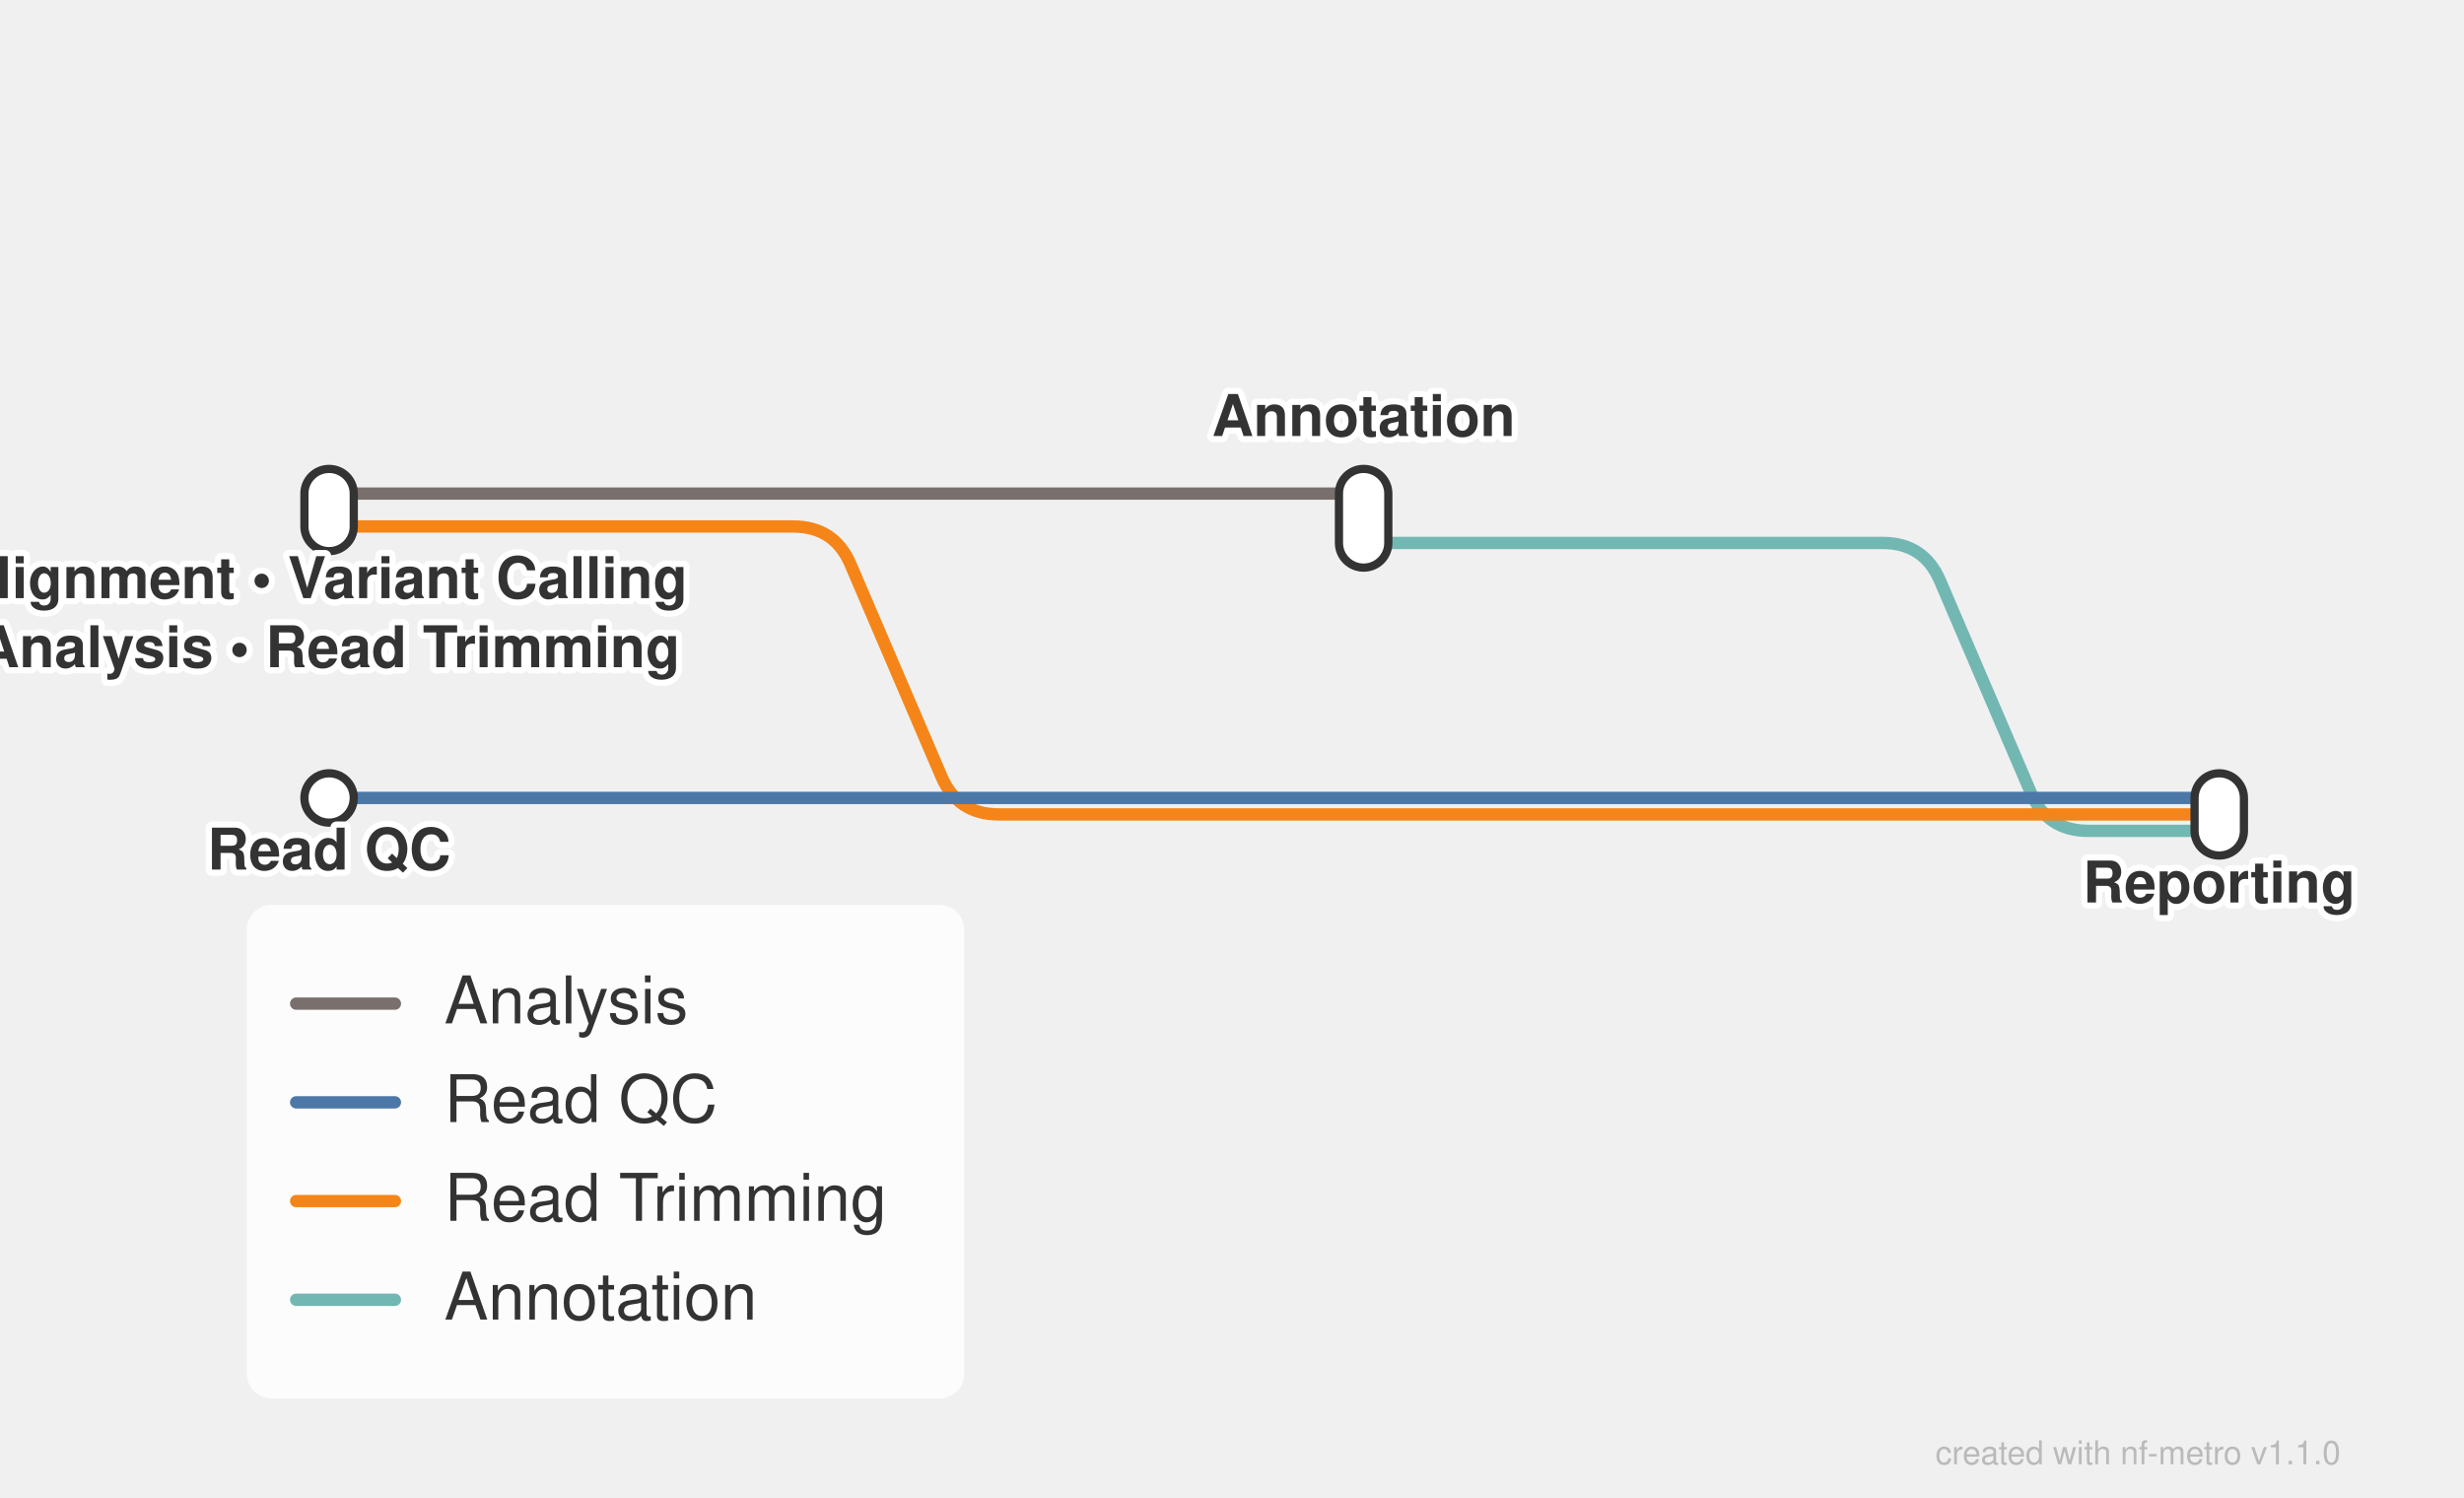
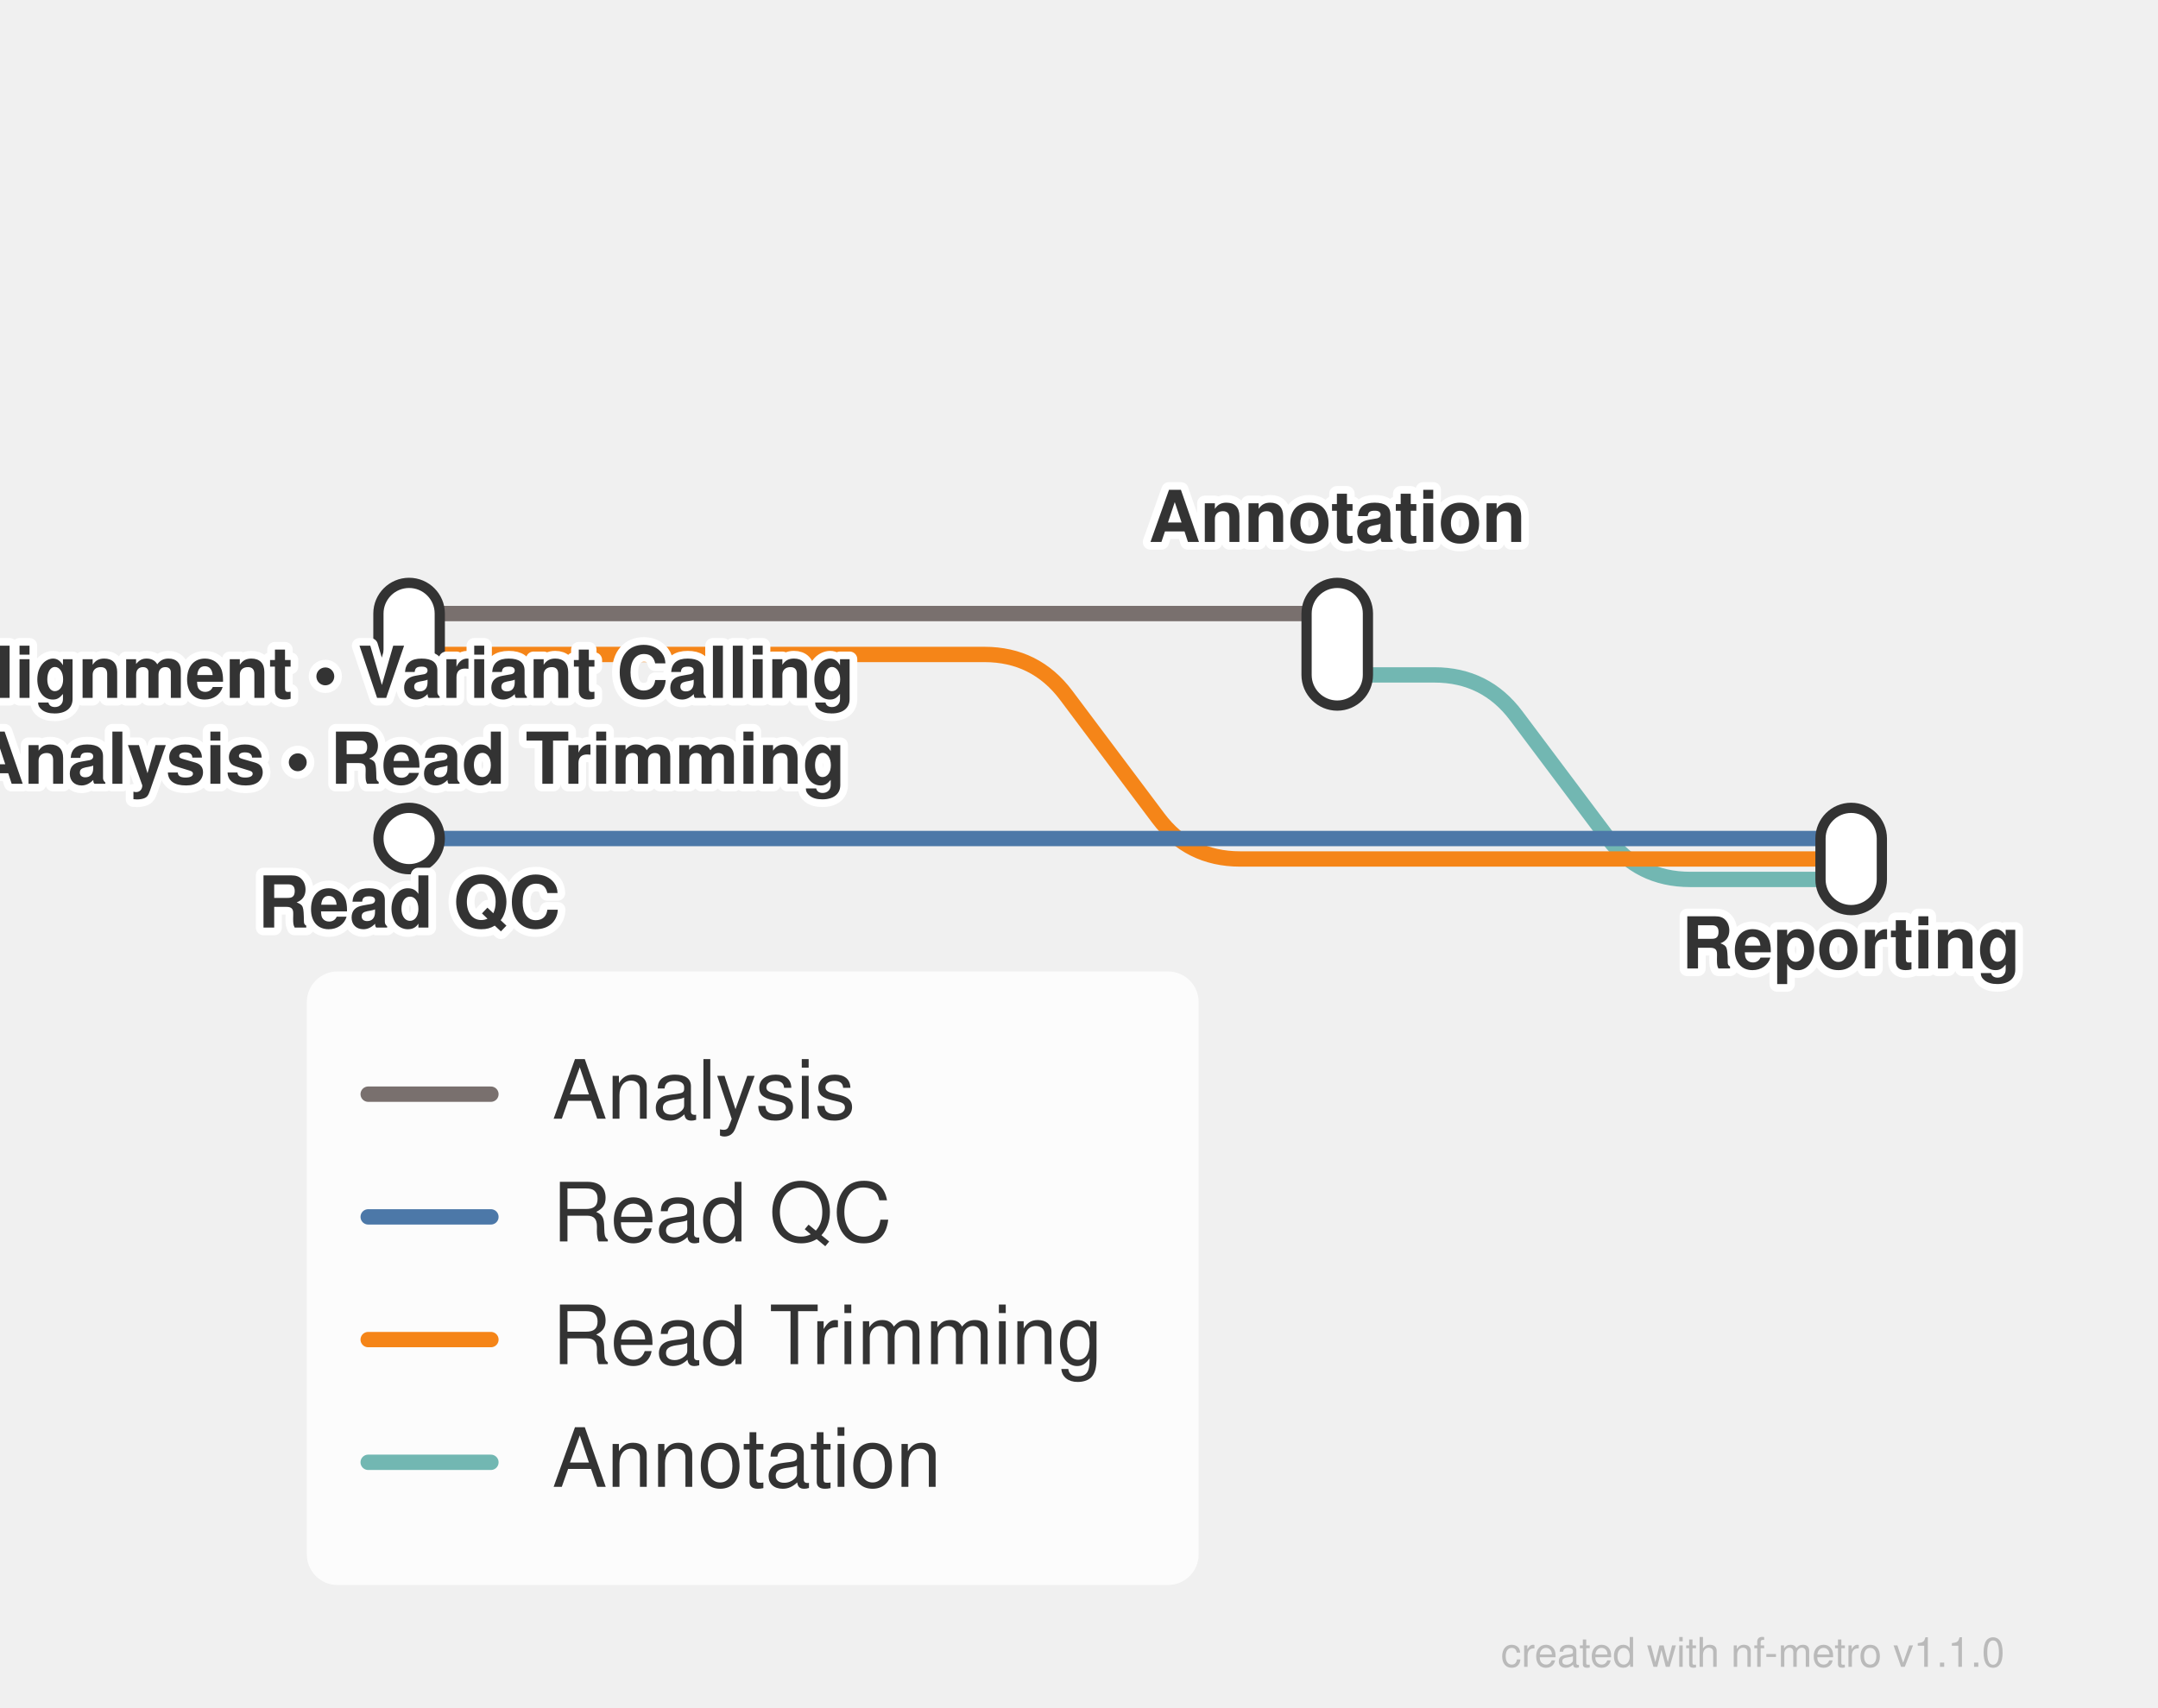
- <svg xmlns="http://www.w3.org/2000/svg" width="599" height="364" viewBox="0 0 599 364">
+ <svg xmlns="http://www.w3.org/2000/svg" width="422" height="334" viewBox="0 0 422 334">
  <defs>
</defs>
  <style>.nf-metro-title { fill: var(--nfm-map-title-color, #111111); }
.nf-metro-station-label { fill: var(--nfm-map-label-color, #333333); }
.nf-metro-section-box { fill: var(--nfm-map-section-fill, #ededed); stroke: var(--nfm-map-section-stroke, #e6e6e6); }
.nf-metro-section-label { fill: var(--nfm-map-section-label-color, #666666); }
.nf-metro-group-label { fill: var(--nfm-map-section-label-color, #666666); }
.nf-metro-group-underline { stroke: var(--nfm-map-section-label-color, #666666); }
.nf-metro-legend-bg { fill: var(--nfm-map-legend-bg, rgba(255, 255, 255, 0.8)); }
.nf-metro-legend-text { fill: var(--nfm-map-legend-text-color, #333333); }
.nf-metro-marker-stroke { stroke: var(--nfm-map-marker-stroke, #333333); }
.nf-metro-label-halo { fill: var(--nfm-map-bg, #ffffff); stroke: var(--nfm-map-bg, #ffffff); }</style>
  <style>@media (prefers-color-scheme: dark) {
    .nf-metro-section-label { fill: #d0d0d0; }
    .nf-metro-section-num-circle { fill: #777777; }
    .nf-metro-title { fill: #ffffff; }
}
</style>
-   <path d="M331.5,132.0 L457.681,132.0 Q467.681,132.0,471.62,141.191 L493.742,192.809 Q497.681,202.0,507.681,202.0 L539.5,202.0" stroke="#72B7B2" stroke-width="3.0" fill="none" stroke-linecap="round" stroke-linejoin="round" class="metro-line-annotate" data-line-id="annotate" />
-   <path d="M80.0,128.0 L192.819,128.0 Q202.819,128.0,206.758,137.191 L228.88,188.809 Q232.819,198.0,242.819,198.0 L539.5,198.0" stroke="#F58518" stroke-width="3.0" fill="none" stroke-linecap="round" stroke-linejoin="round" class="metro-line-trim" data-line-id="trim" />
-   <path d="M80.0,194.0 L539.5,194.0" stroke="#4C78A8" stroke-width="3.0" stroke-linecap="round" class="metro-line-qc" data-line-id="qc" />
-   <path d="M80.0,120.0 L331.5,120.0" stroke="#79706E" stroke-width="3.0" stroke-linecap="round" class="metro-line-generic" data-line-id="generic" />
+   <path d="M261.5,132.0 L280.5,132.0 Q290.5,132.0,296.5,140.0 L314.5,164.0 Q320.5,172.0,330.5,172.0 L362.0,172.0" stroke="#72B7B2" stroke-width="3.0" fill="none" stroke-linecap="round" stroke-linejoin="round" class="metro-line-annotate" data-line-id="annotate" />
+   <path d="M80.0,128.0 L192.5,128.0 Q202.5,128.0,208.5,136.0 L226.5,160.0 Q232.5,168.0,242.5,168.0 L362.0,168.0" stroke="#F58518" stroke-width="3.0" fill="none" stroke-linecap="round" stroke-linejoin="round" class="metro-line-trim" data-line-id="trim" />
+   <path d="M80.0,164.0 L362.0,164.0" stroke="#4C78A8" stroke-width="3.0" stroke-linecap="round" class="metro-line-qc" data-line-id="qc" />
+   <path d="M80.0,120.0 L261.5,120.0" stroke="#79706E" stroke-width="3.0" stroke-linecap="round" class="metro-line-generic" data-line-id="generic" />
  <g class="nf-metro-station-group" data-node-id="g_align_variant_generic_trim_generic" data-node-cx="80.0" data-node-cy="124.0" data-node-r="6.0" data-node-groups="generic,trim" data-node-w="12.0" data-node-h="20.0" data-node-rx="6.0">
    <rect x="74.0" y="114.0" width="12.0" height="20.0" rx="6.0" ry="6.0" fill="#ffffff" stroke="#333333" stroke-width="2.0" class="nf-metro-station" data-station-id="g_align_variant_generic_trim_generic" data-station-lines="generic,trim" data-station-label="Alignment • Variant Calling Analysis • Read Trimming" />
  </g>
-   <g class="nf-metro-station-group" data-node-id="g_qc_qc" data-node-cx="80.0" data-node-cy="194.0" data-node-r="6.0" data-node-groups="qc" data-node-w="12.0" data-node-h="12.0" data-node-rx="6.0">
-     <rect x="74.0" y="188.0" width="12.0" height="12.0" rx="6.0" ry="6.0" fill="#ffffff" stroke="#333333" stroke-width="2.0" class="nf-metro-station" data-station-id="g_qc_qc" data-station-lines="qc" data-station-label="Read QC" />
+   <g class="nf-metro-station-group" data-node-id="g_qc_qc" data-node-cx="80.0" data-node-cy="164.0" data-node-r="6.0" data-node-groups="qc" data-node-w="12.0" data-node-h="12.0" data-node-rx="6.0">
+     <rect x="74.0" y="158.0" width="12.0" height="12.0" rx="6.0" ry="6.0" fill="#ffffff" stroke="#333333" stroke-width="2.0" class="nf-metro-station" data-station-id="g_qc_qc" data-station-lines="qc" data-station-label="Read QC" />
  </g>
-   <g class="nf-metro-station-group" data-node-id="g_annotate_annotate" data-node-cx="331.5" data-node-cy="126.0" data-node-r="6.0" data-node-groups="annotate,generic" data-node-w="12.0" data-node-h="24.0" data-node-rx="6.0">
-     <rect x="325.5" y="114.0" width="12.0" height="24.0" rx="6.0" ry="6.0" fill="#ffffff" stroke="#333333" stroke-width="2.0" class="nf-metro-station" data-station-id="g_annotate_annotate" data-station-lines="annotate,generic" data-station-label="Annotation" />
+   <g class="nf-metro-station-group" data-node-id="g_annotate_annotate" data-node-cx="261.5" data-node-cy="126.0" data-node-r="6.0" data-node-groups="annotate,generic" data-node-w="12.0" data-node-h="24.0" data-node-rx="6.0">
+     <rect x="255.5" y="114.0" width="12.0" height="24.0" rx="6.0" ry="6.0" fill="#ffffff" stroke="#333333" stroke-width="2.0" class="nf-metro-station" data-station-id="g_annotate_annotate" data-station-lines="annotate,generic" data-station-label="Annotation" />
  </g>
-   <g class="nf-metro-station-group" data-node-id="g_report_generic" data-node-cx="539.5" data-node-cy="198.0" data-node-r="6.0" data-node-groups="annotate,qc,trim" data-node-w="12.0" data-node-h="20.0" data-node-rx="6.0">
-     <rect x="533.5" y="188.0" width="12.0" height="20.0" rx="6.0" ry="6.0" fill="#ffffff" stroke="#333333" stroke-width="2.0" class="nf-metro-station" data-station-id="g_report_generic" data-station-lines="annotate,qc,trim" data-station-label="Reporting" />
+   <g class="nf-metro-station-group" data-node-id="g_report_generic" data-node-cx="362.0" data-node-cy="168.0" data-node-r="6.0" data-node-groups="annotate,qc,trim" data-node-w="12.0" data-node-h="20.0" data-node-rx="6.0">
+     <rect x="356.0" y="158.0" width="12.0" height="20.0" rx="6.0" ry="6.0" fill="#ffffff" stroke="#333333" stroke-width="2.0" class="nf-metro-station" data-station-id="g_report_generic" data-station-lines="annotate,qc,trim" data-station-label="Reporting" />
  </g>
-   <text x="80.0" y="139.0" font-size="14.0" fill="#ffffff" stroke="#ffffff" stroke-width="3.0" stroke-linejoin="round" font-family="'Helvetica Neue', Helvetica, Arial, sans-serif" font-weight="bold" aria-hidden="true" class="nf-metro-label-halo" text-anchor="middle" dominant-baseline="hanging">
+   <text x="80.0" y="130.08" font-size="14.0" fill="#ffffff" stroke="#ffffff" stroke-width="3.0" stroke-linejoin="round" font-family="'Helvetica Neue', Helvetica, Arial, sans-serif" font-weight="bold" aria-hidden="true" class="nf-metro-label-halo" text-anchor="middle" dominant-baseline="hanging">
    <tspan x="80.0" dy="0em">Alignment • Variant Calling</tspan>
    <tspan x="80.0" dy="1.2em">Analysis • Read Trimming</tspan>
  </text>
-   <text x="80.0" y="139.0" font-size="14.0" fill="#333333" font-family="'Helvetica Neue', Helvetica, Arial, sans-serif" font-weight="bold" text-anchor="middle" dominant-baseline="hanging" data-station-id="g_align_variant_generic_trim_generic" class="nf-metro-station-label">
+   <text x="80.0" y="130.08" font-size="14.0" fill="#333333" font-family="'Helvetica Neue', Helvetica, Arial, sans-serif" font-weight="bold" text-anchor="middle" dominant-baseline="hanging" data-station-id="g_align_variant_generic_trim_generic" class="nf-metro-station-label">
    <tspan x="80.0" dy="0em">Alignment • Variant Calling</tspan>
    <tspan x="80.0" dy="1.2em">Analysis • Read Trimming</tspan>
  </text>
-   <text x="80.0" y="205.0" font-size="14.0" fill="#ffffff" stroke="#ffffff" stroke-width="3.0" stroke-linejoin="round" font-family="'Helvetica Neue', Helvetica, Arial, sans-serif" font-weight="bold" aria-hidden="true" class="nf-metro-label-halo" text-anchor="middle" dominant-baseline="hanging">Read QC</text>
-   <text x="80.0" y="205.0" font-size="14.0" fill="#333333" font-family="'Helvetica Neue', Helvetica, Arial, sans-serif" font-weight="bold" text-anchor="middle" dominant-baseline="hanging" data-station-id="g_qc_qc" class="nf-metro-station-label">Read QC</text>
-   <text x="331.5" y="106.0" font-size="14.0" fill="#ffffff" stroke="#ffffff" stroke-width="3.0" stroke-linejoin="round" font-family="'Helvetica Neue', Helvetica, Arial, sans-serif" font-weight="bold" aria-hidden="true" class="nf-metro-label-halo" text-anchor="middle" dominant-baseline="auto">Annotation</text>
-   <text x="331.5" y="106.0" font-size="14.0" fill="#333333" font-family="'Helvetica Neue', Helvetica, Arial, sans-serif" font-weight="bold" text-anchor="middle" dominant-baseline="auto" data-station-id="g_annotate_annotate" class="nf-metro-station-label">Annotation</text>
-   <text x="539.5" y="213.0" font-size="14.0" fill="#ffffff" stroke="#ffffff" stroke-width="3.0" stroke-linejoin="round" font-family="'Helvetica Neue', Helvetica, Arial, sans-serif" font-weight="bold" aria-hidden="true" class="nf-metro-label-halo" text-anchor="middle" dominant-baseline="hanging">Reporting</text>
-   <text x="539.5" y="213.0" font-size="14.0" fill="#333333" font-family="'Helvetica Neue', Helvetica, Arial, sans-serif" font-weight="bold" text-anchor="middle" dominant-baseline="hanging" data-station-id="g_report_generic" class="nf-metro-station-label">Reporting</text>
-   <rect x="60.0" y="220.0" width="174.4" height="120.0" rx="6" ry="6" fill="rgba(255, 255, 255, 0.8)" class="nf-metro-legend-bg" />
-   <path d="M72.0,244.0 L96.0,244.0" stroke="#79706E" stroke-width="3.0" stroke-linecap="round" />
-   <text x="108.0" y="244.0" font-size="16.0" fill="#333333" font-family="'Helvetica Neue', Helvetica, Arial, sans-serif" dy="0.3em" class="nf-metro-legend-text">Analysis</text>
-   <path d="M72.0,268.0 L96.0,268.0" stroke="#4C78A8" stroke-width="3.0" stroke-linecap="round" />
-   <text x="108.0" y="268.0" font-size="16.0" fill="#333333" font-family="'Helvetica Neue', Helvetica, Arial, sans-serif" dy="0.3em" class="nf-metro-legend-text">Read QC</text>
-   <path d="M72.0,292.0 L96.0,292.0" stroke="#F58518" stroke-width="3.0" stroke-linecap="round" />
-   <text x="108.0" y="292.0" font-size="16.0" fill="#333333" font-family="'Helvetica Neue', Helvetica, Arial, sans-serif" dy="0.3em" class="nf-metro-legend-text">Read Trimming</text>
-   <path d="M72.0,316.0 L96.0,316.0" stroke="#72B7B2" stroke-width="3.0" stroke-linecap="round" />
-   <text x="108.0" y="316.0" font-size="16.0" fill="#333333" font-family="'Helvetica Neue', Helvetica, Arial, sans-serif" dy="0.3em" class="nf-metro-legend-text">Annotation</text>
-   <text x="569.0" y="356.0" font-size="8" fill="rgba(150, 150, 150, 0.6)" font-family="'Helvetica Neue', Helvetica, Arial, sans-serif" text-anchor="end">created with nf-metro v1.1.0</text>
+   <text x="80.0" y="175.0" font-size="14.0" fill="#ffffff" stroke="#ffffff" stroke-width="3.0" stroke-linejoin="round" font-family="'Helvetica Neue', Helvetica, Arial, sans-serif" font-weight="bold" aria-hidden="true" class="nf-metro-label-halo" text-anchor="middle" dominant-baseline="hanging">Read QC</text>
+   <text x="80.0" y="175.0" font-size="14.0" fill="#333333" font-family="'Helvetica Neue', Helvetica, Arial, sans-serif" font-weight="bold" text-anchor="middle" dominant-baseline="hanging" data-station-id="g_qc_qc" class="nf-metro-station-label">Read QC</text>
+   <text x="261.5" y="106.0" font-size="14.0" fill="#ffffff" stroke="#ffffff" stroke-width="3.0" stroke-linejoin="round" font-family="'Helvetica Neue', Helvetica, Arial, sans-serif" font-weight="bold" aria-hidden="true" class="nf-metro-label-halo" text-anchor="middle" dominant-baseline="auto">Annotation</text>
+   <text x="261.5" y="106.0" font-size="14.0" fill="#333333" font-family="'Helvetica Neue', Helvetica, Arial, sans-serif" font-weight="bold" text-anchor="middle" dominant-baseline="auto" data-station-id="g_annotate_annotate" class="nf-metro-station-label">Annotation</text>
+   <text x="362.0" y="183.0" font-size="14.0" fill="#ffffff" stroke="#ffffff" stroke-width="3.0" stroke-linejoin="round" font-family="'Helvetica Neue', Helvetica, Arial, sans-serif" font-weight="bold" aria-hidden="true" class="nf-metro-label-halo" text-anchor="middle" dominant-baseline="hanging">Reporting</text>
+   <text x="362.0" y="183.0" font-size="14.0" fill="#333333" font-family="'Helvetica Neue', Helvetica, Arial, sans-serif" font-weight="bold" text-anchor="middle" dominant-baseline="hanging" data-station-id="g_report_generic" class="nf-metro-station-label">Reporting</text>
+   <rect x="60.0" y="190.0" width="174.4" height="120.0" rx="6" ry="6" fill="rgba(255, 255, 255, 0.8)" class="nf-metro-legend-bg" />
+   <path d="M72.0,214.0 L96.0,214.0" stroke="#79706E" stroke-width="3.0" stroke-linecap="round" />
+   <text x="108.0" y="214.0" font-size="16.0" fill="#333333" font-family="'Helvetica Neue', Helvetica, Arial, sans-serif" dy="0.3em" class="nf-metro-legend-text">Analysis</text>
+   <path d="M72.0,238.0 L96.0,238.0" stroke="#4C78A8" stroke-width="3.0" stroke-linecap="round" />
+   <text x="108.0" y="238.0" font-size="16.0" fill="#333333" font-family="'Helvetica Neue', Helvetica, Arial, sans-serif" dy="0.3em" class="nf-metro-legend-text">Read QC</text>
+   <path d="M72.0,262.0 L96.0,262.0" stroke="#F58518" stroke-width="3.0" stroke-linecap="round" />
+   <text x="108.0" y="262.0" font-size="16.0" fill="#333333" font-family="'Helvetica Neue', Helvetica, Arial, sans-serif" dy="0.3em" class="nf-metro-legend-text">Read Trimming</text>
+   <path d="M72.0,286.0 L96.0,286.0" stroke="#72B7B2" stroke-width="3.0" stroke-linecap="round" />
+   <text x="108.0" y="286.0" font-size="16.0" fill="#333333" font-family="'Helvetica Neue', Helvetica, Arial, sans-serif" dy="0.3em" class="nf-metro-legend-text">Annotation</text>
+   <text x="392.0" y="326.0" font-size="8" fill="rgba(150, 150, 150, 0.6)" font-family="'Helvetica Neue', Helvetica, Arial, sans-serif" text-anchor="end">created with nf-metro v1.1.0</text>
</svg>
